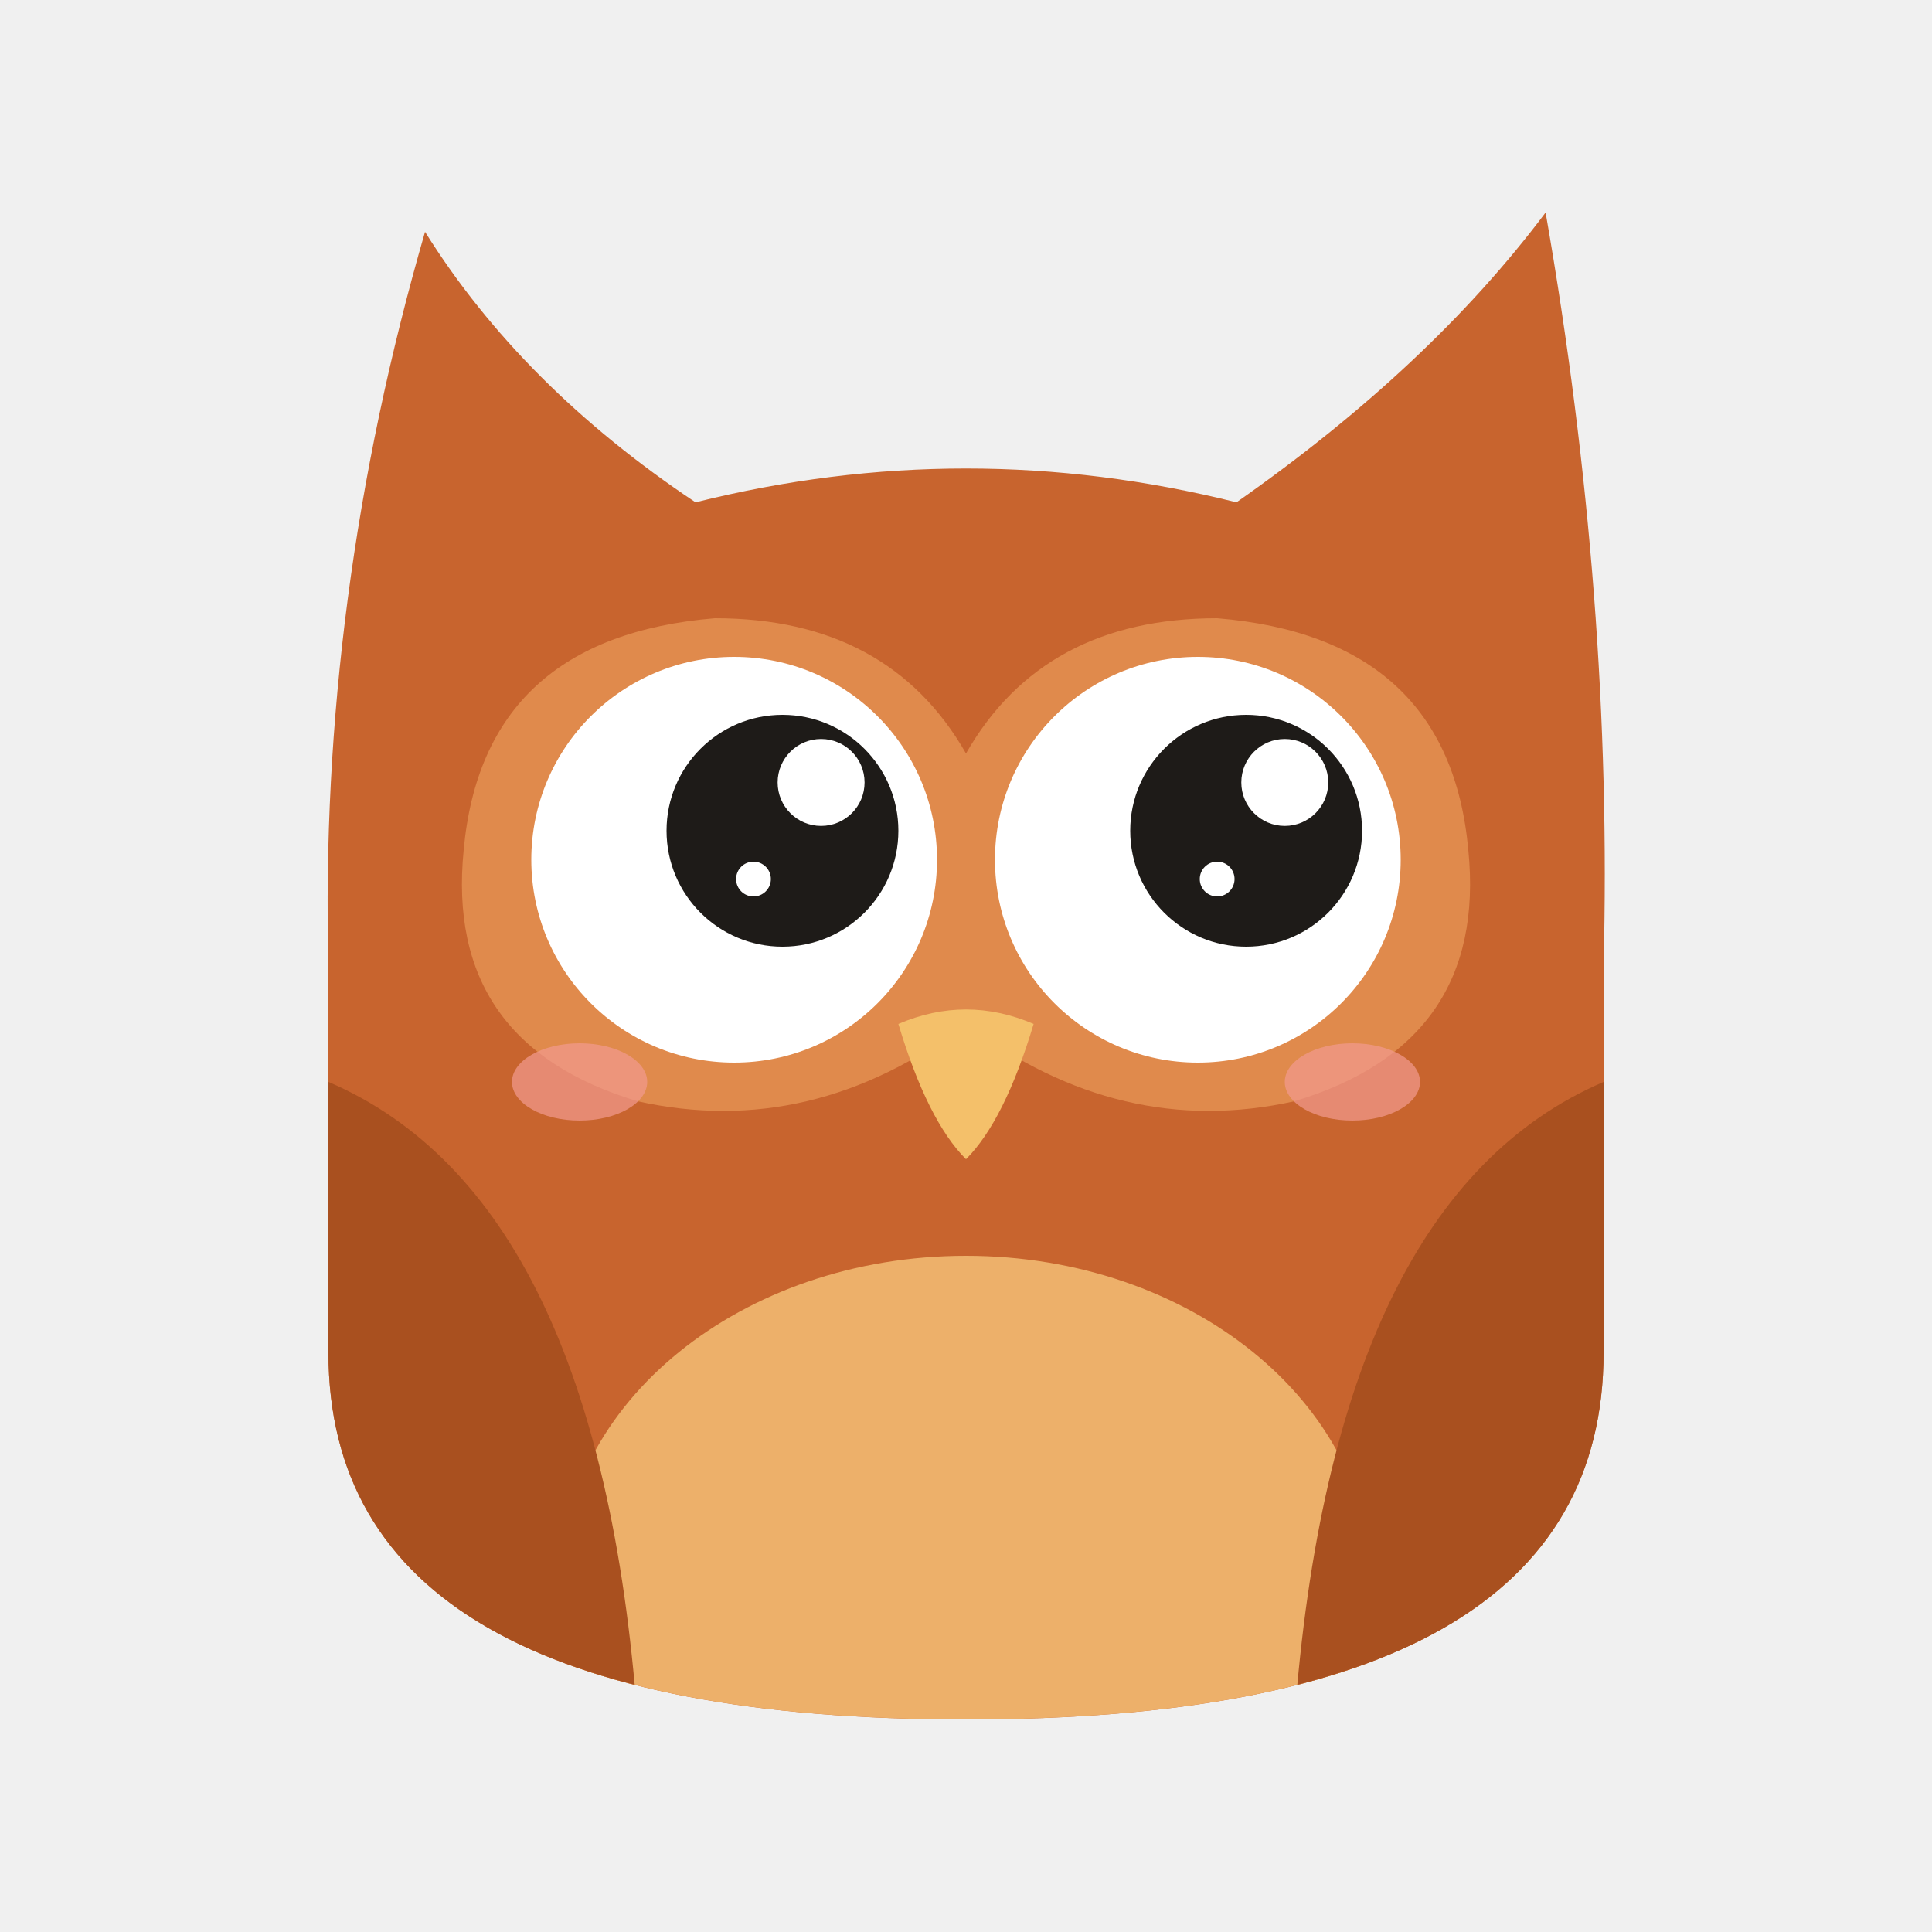
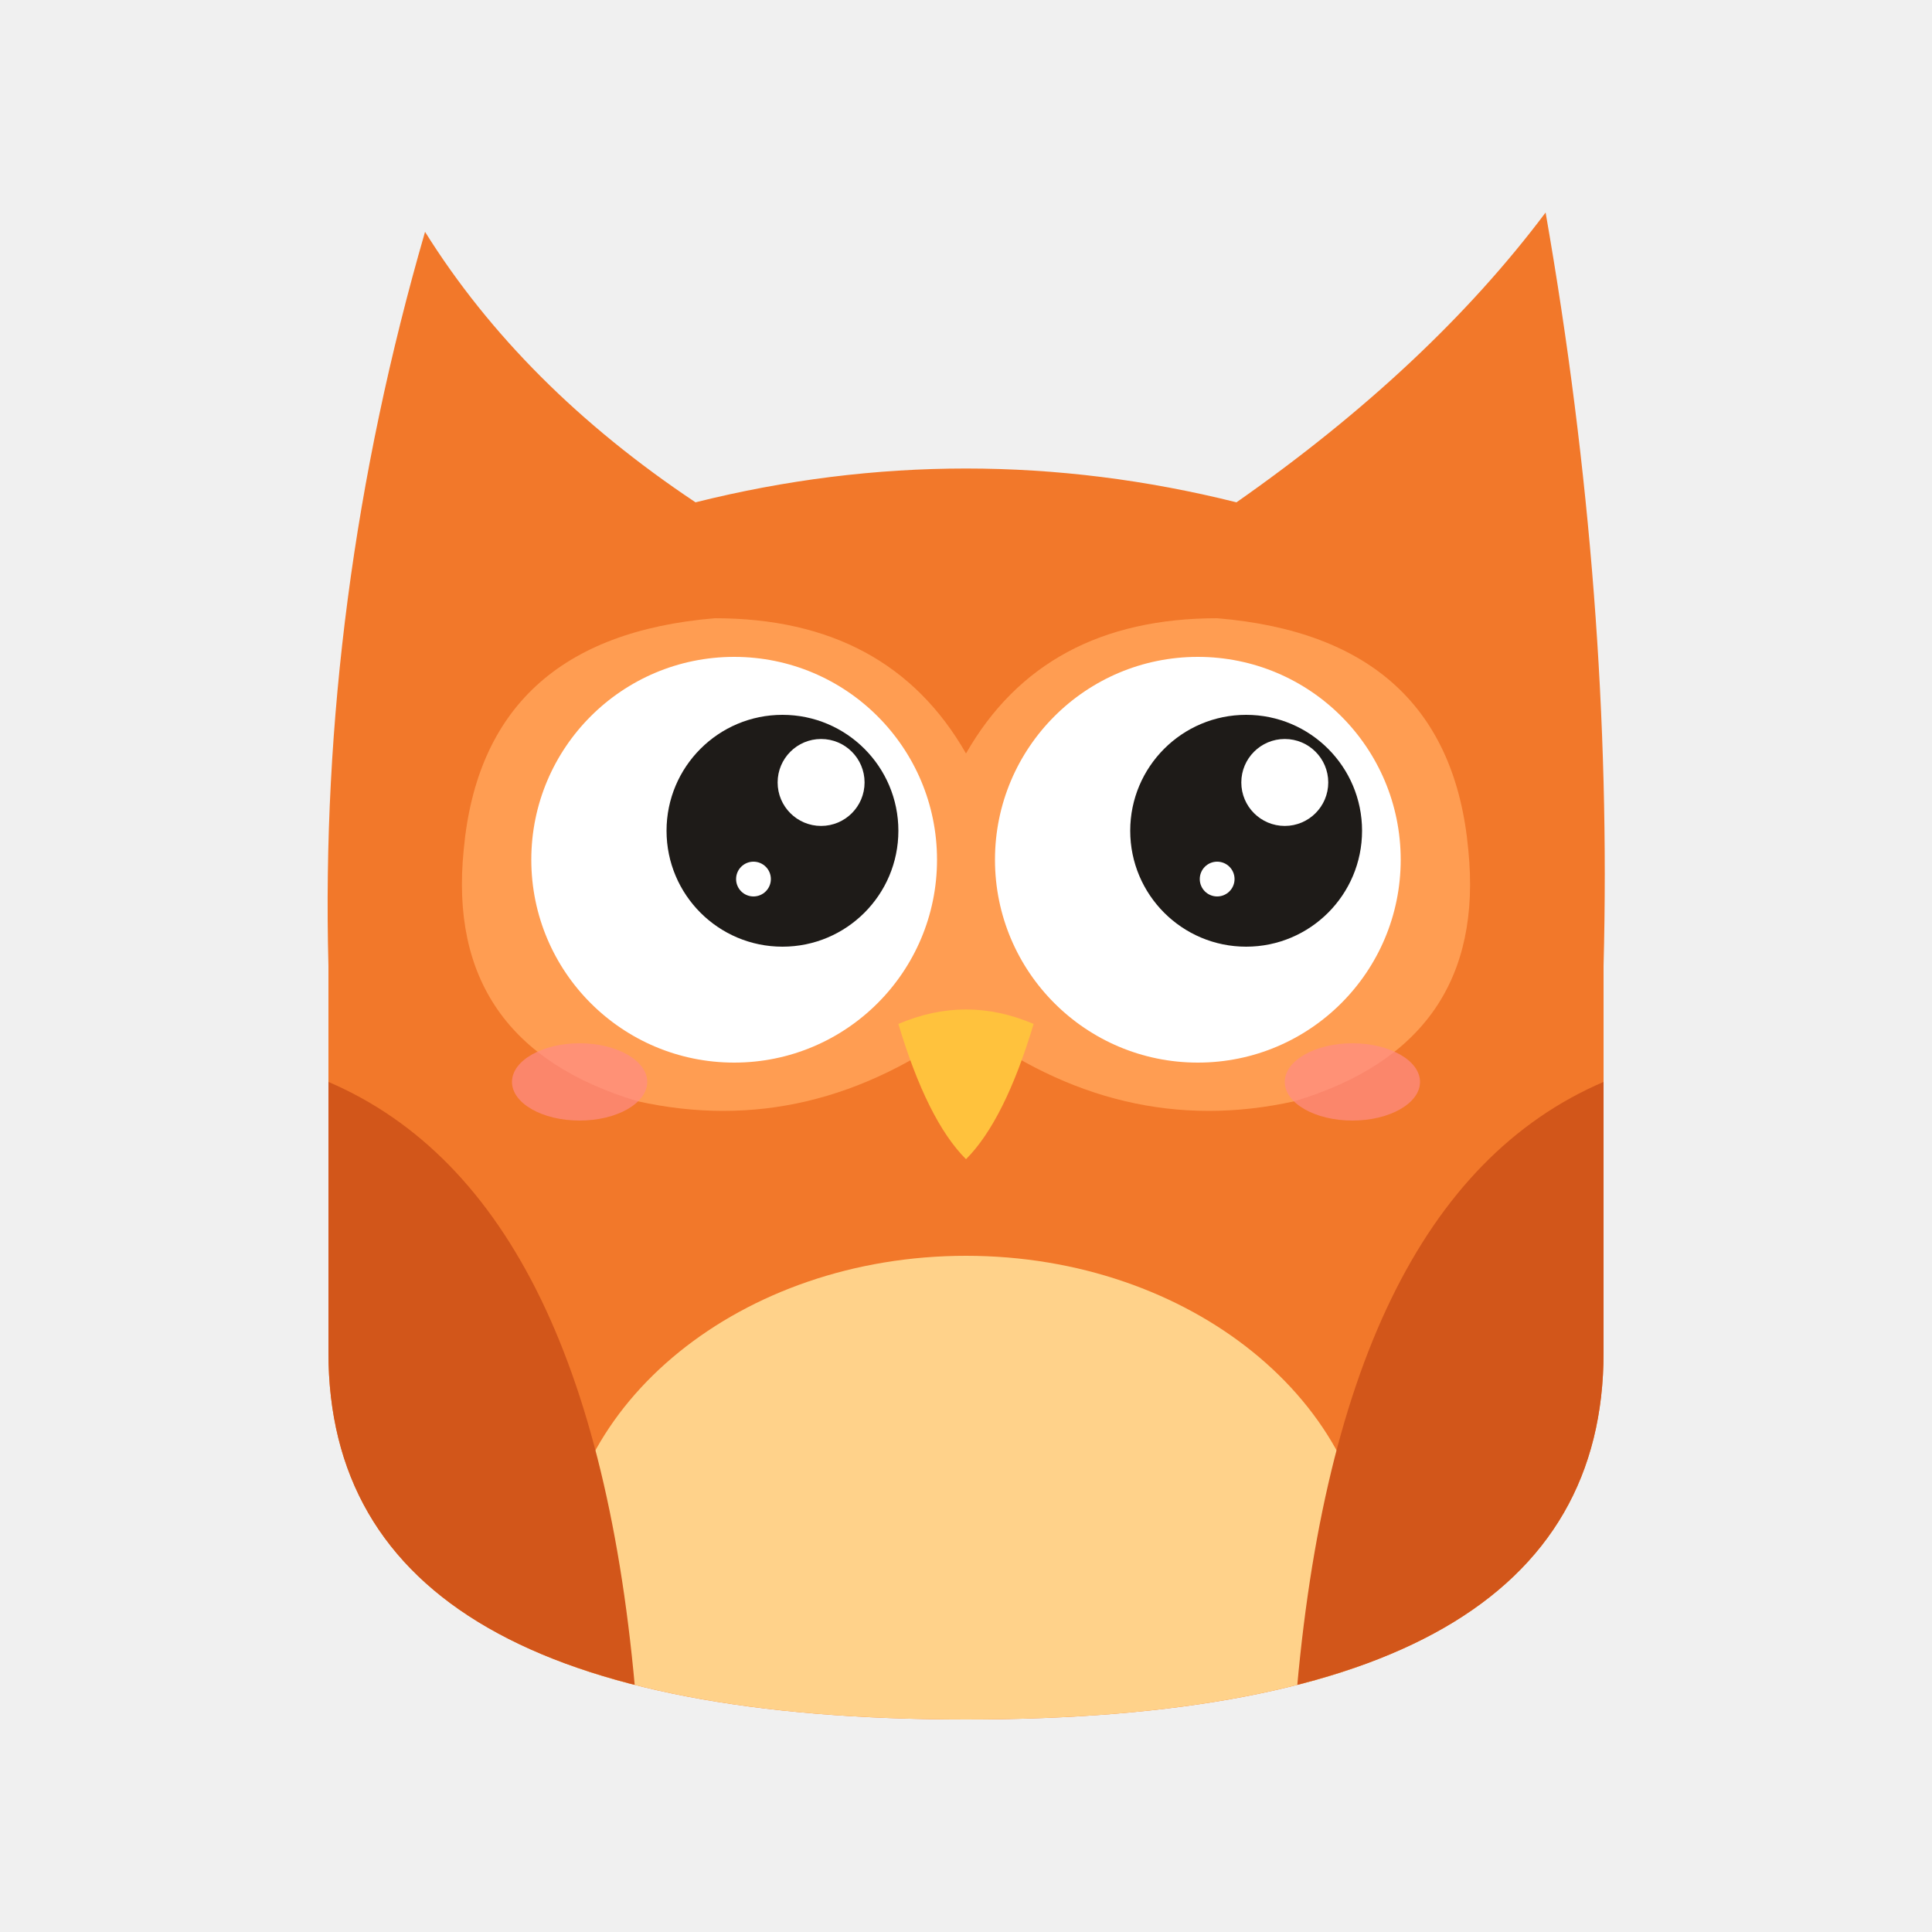
<svg xmlns="http://www.w3.org/2000/svg" width="512" height="512" viewBox="0 0 200 200" role="img" aria-label="Simple owl v2">
  <defs>
    <clipPath id="owl-body-v2">
      <path d="M44 24 Q54 40 72 52 Q100 45 128 52 Q148 38 160 22 Q167 62 166 100 L166 140 Q166 178 100 178 Q34 178 34 140 L34 100 Q33 62 44 24 Z" />
    </clipPath>
  </defs>
  <g>
-     <path fill="#C8642E" d="M44 24 Q54 40 72 52 Q100 45 128 52 Q148 38 160 22 Q167 62 166 100 L166 140 Q166 178 100 178 Q34 178 34 140 L34 100 Q33 62 44 24 Z" />
+     <path fill="#F2782A" d="M44 24 Q54 40 72 52 Q100 45 128 52 Q148 38 160 22 Q167 62 166 100 L166 140 Q166 178 100 178 Q34 178 34 140 L34 100 Q33 62 44 24 Z" />
    <g clip-path="url(#owl-body-v2)">
-       <ellipse cx="100" cy="164" rx="42" ry="34" fill="#EDB06A" />
-       <path fill="#A9501F" d="M34 112 Q62 124 66 178 L30 178 Z" />
-       <path fill="#A9501F" d="M166 112 Q138 124 134 178 L170 178 Z" />
+       <ellipse cx="100" cy="164" rx="42" ry="34" fill="#FFD28A" />
+       <path fill="#D2561A" d="M34 112 Q62 124 66 178 L30 178 Z" />
+       <path fill="#D2561A" d="M166 112 Q138 124 134 178 L170 178 Z" />
    </g>
-     <path fill="#E08A4C" d="M100 106 Q84 118 66 114 Q46 108 48 88 Q50 66 74 64 Q92 64 100 78 Q108 64 126 64 Q150 66 152 88 Q154 108 134 114 Q116 118 100 106 Z" />
+     <path fill="#FF9D52" d="M100 106 Q84 118 66 114 Q46 108 48 88 Q50 66 74 64 Q92 64 100 78 Q108 64 126 64 Q150 66 152 88 Q154 108 134 114 Q116 118 100 106 Z" />
    <circle cx="76" cy="89" r="21" fill="#FFFFFF" />
    <circle cx="124" cy="89" r="21" fill="#FFFFFF" />
    <circle cx="81" cy="86" r="12" fill="#1E1B18" />
    <circle cx="129" cy="86" r="12" fill="#1E1B18" />
    <circle cx="85" cy="81" r="4.5" fill="#FFFFFF" />
    <circle cx="133" cy="81" r="4.5" fill="#FFFFFF" />
    <circle cx="78" cy="91" r="1.8" fill="#FFFFFF" />
    <circle cx="126" cy="91" r="1.8" fill="#FFFFFF" />
-     <ellipse cx="60" cy="112" rx="7" ry="4" fill="#F29A8E" opacity="0.7" />
-     <ellipse cx="140" cy="112" rx="7" ry="4" fill="#F29A8E" opacity="0.7" />
-     <path fill="#F4C06A" d="M93 106 Q100 103 107 106 Q104 116 100 120 Q96 116 93 106 Z" />
+     <ellipse cx="60" cy="112" rx="7" ry="4" fill="#FF8C86" opacity="0.7" />
+     <ellipse cx="140" cy="112" rx="7" ry="4" fill="#FF8C86" opacity="0.7" />
+     <path fill="#FFC23D" d="M93 106 Q100 103 107 106 Q104 116 100 120 Q96 116 93 106 Z" />
  </g>
</svg>
